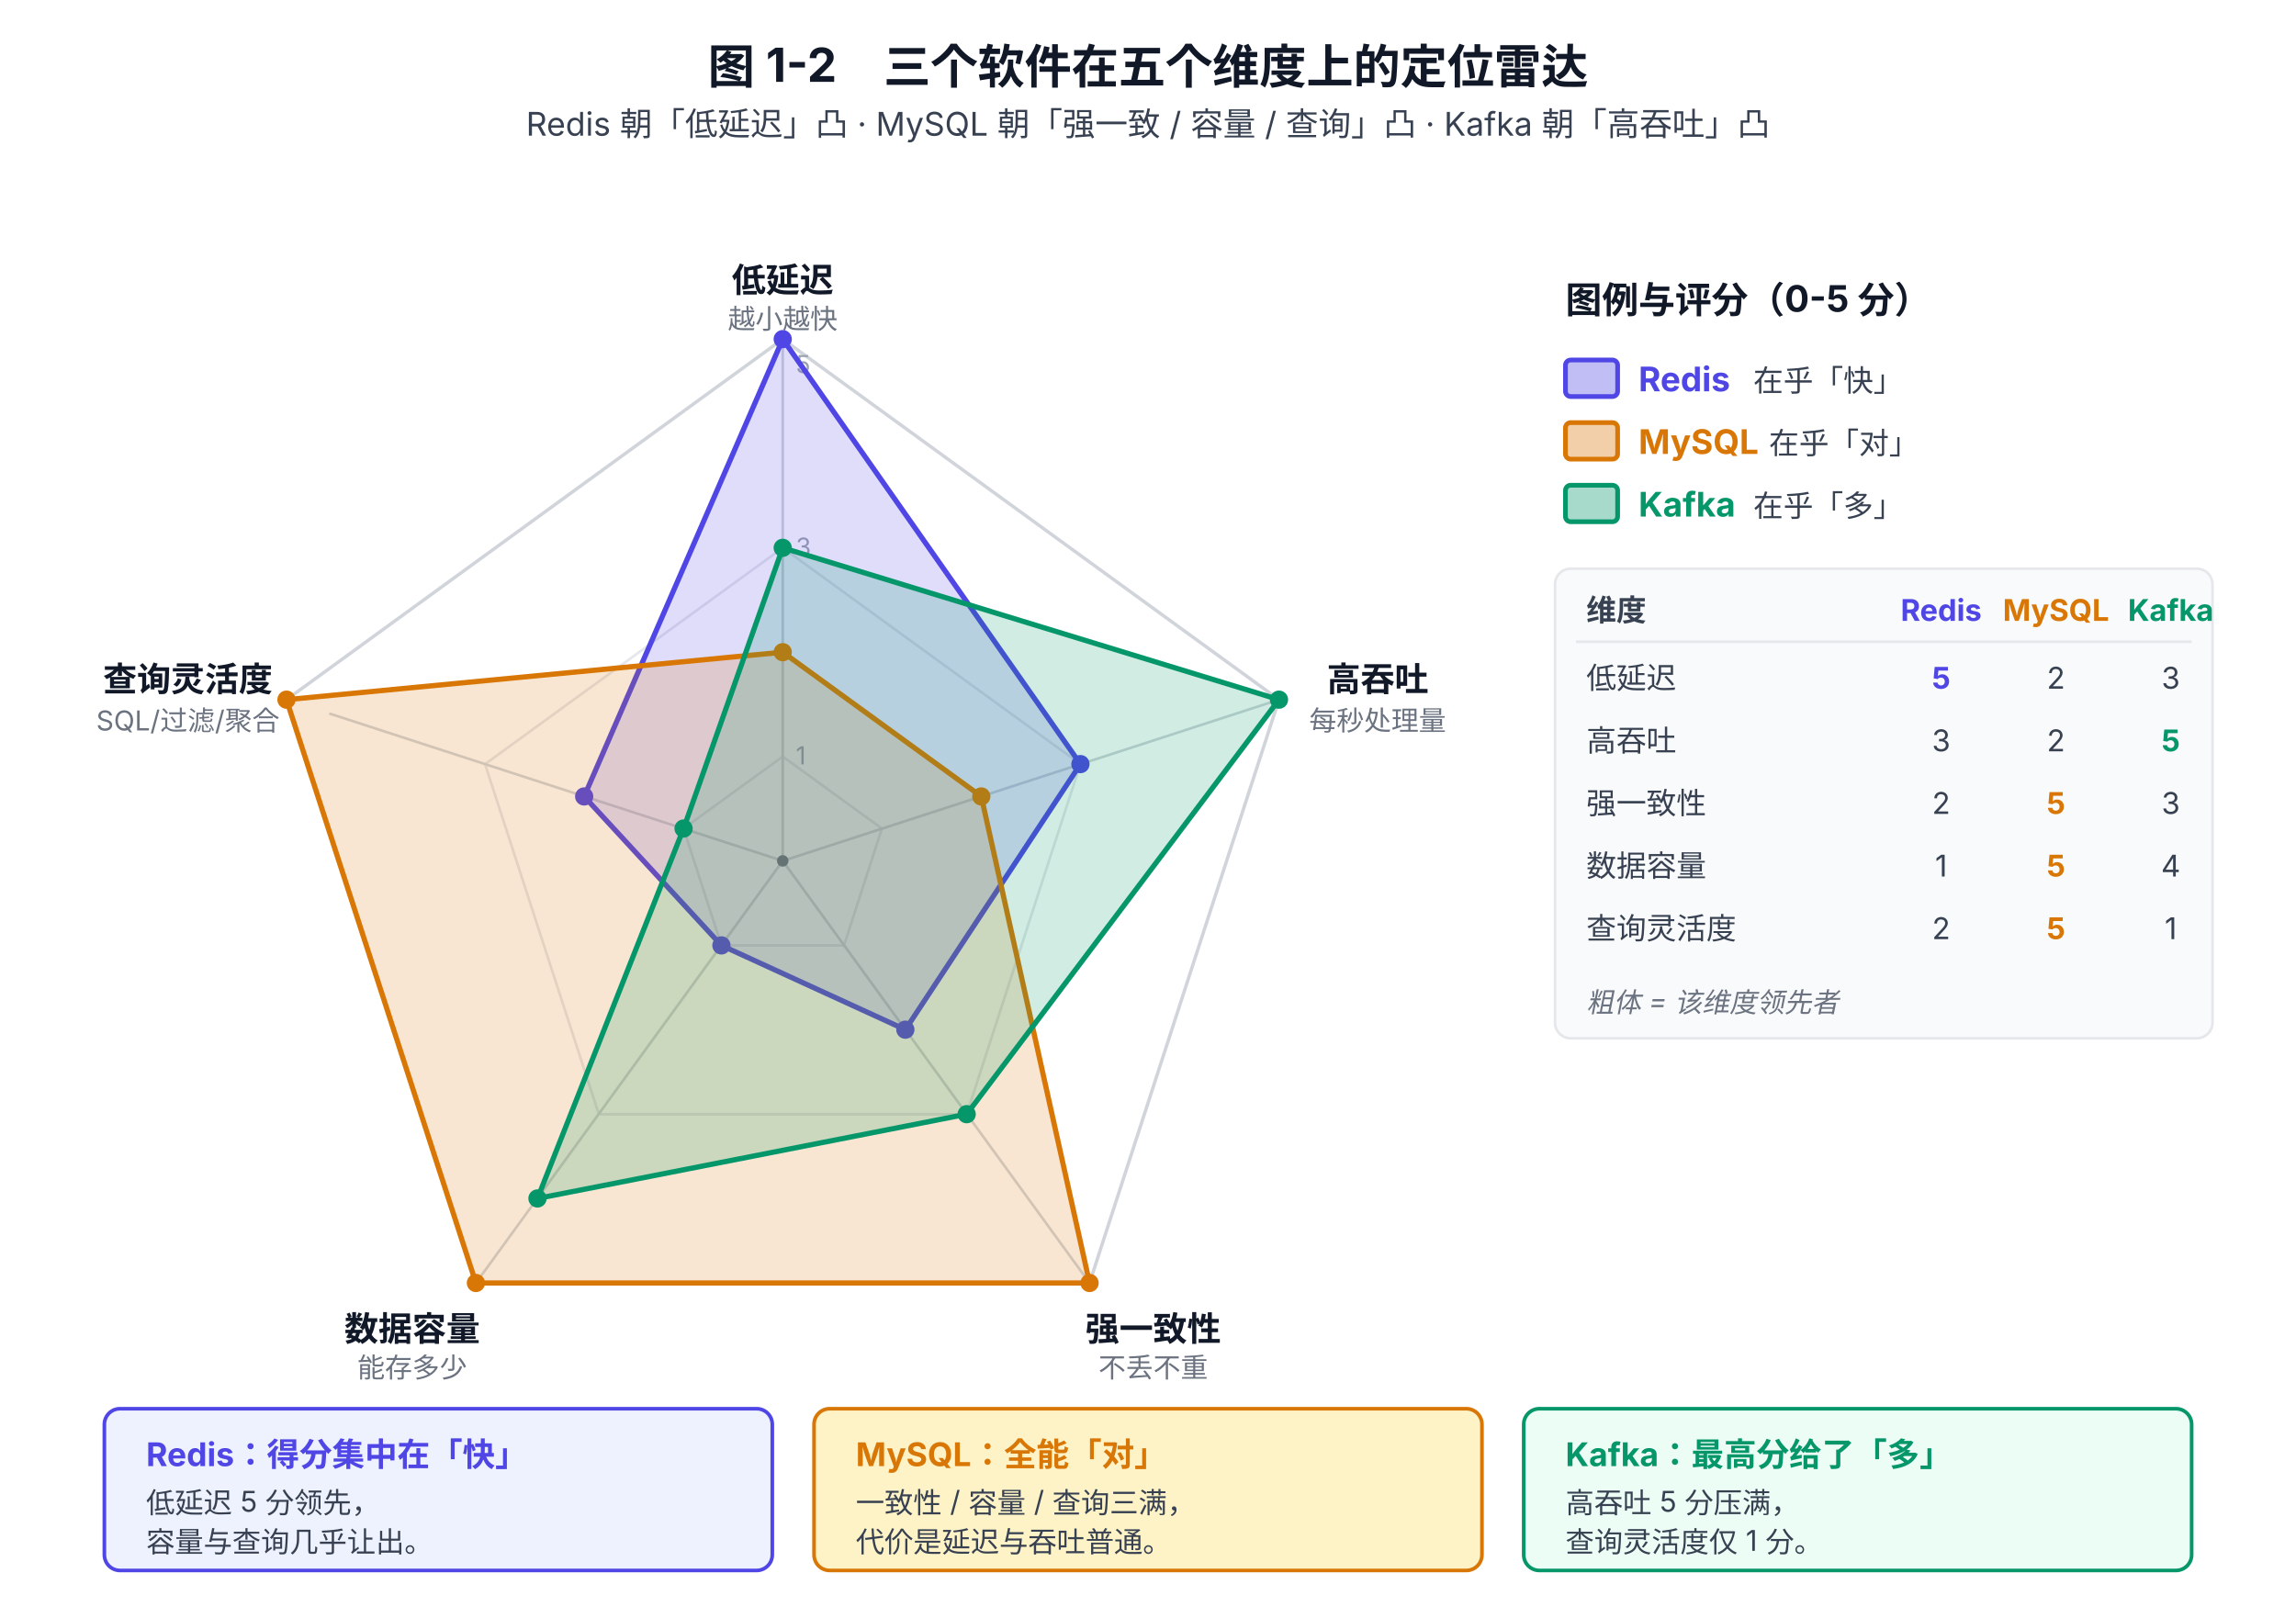
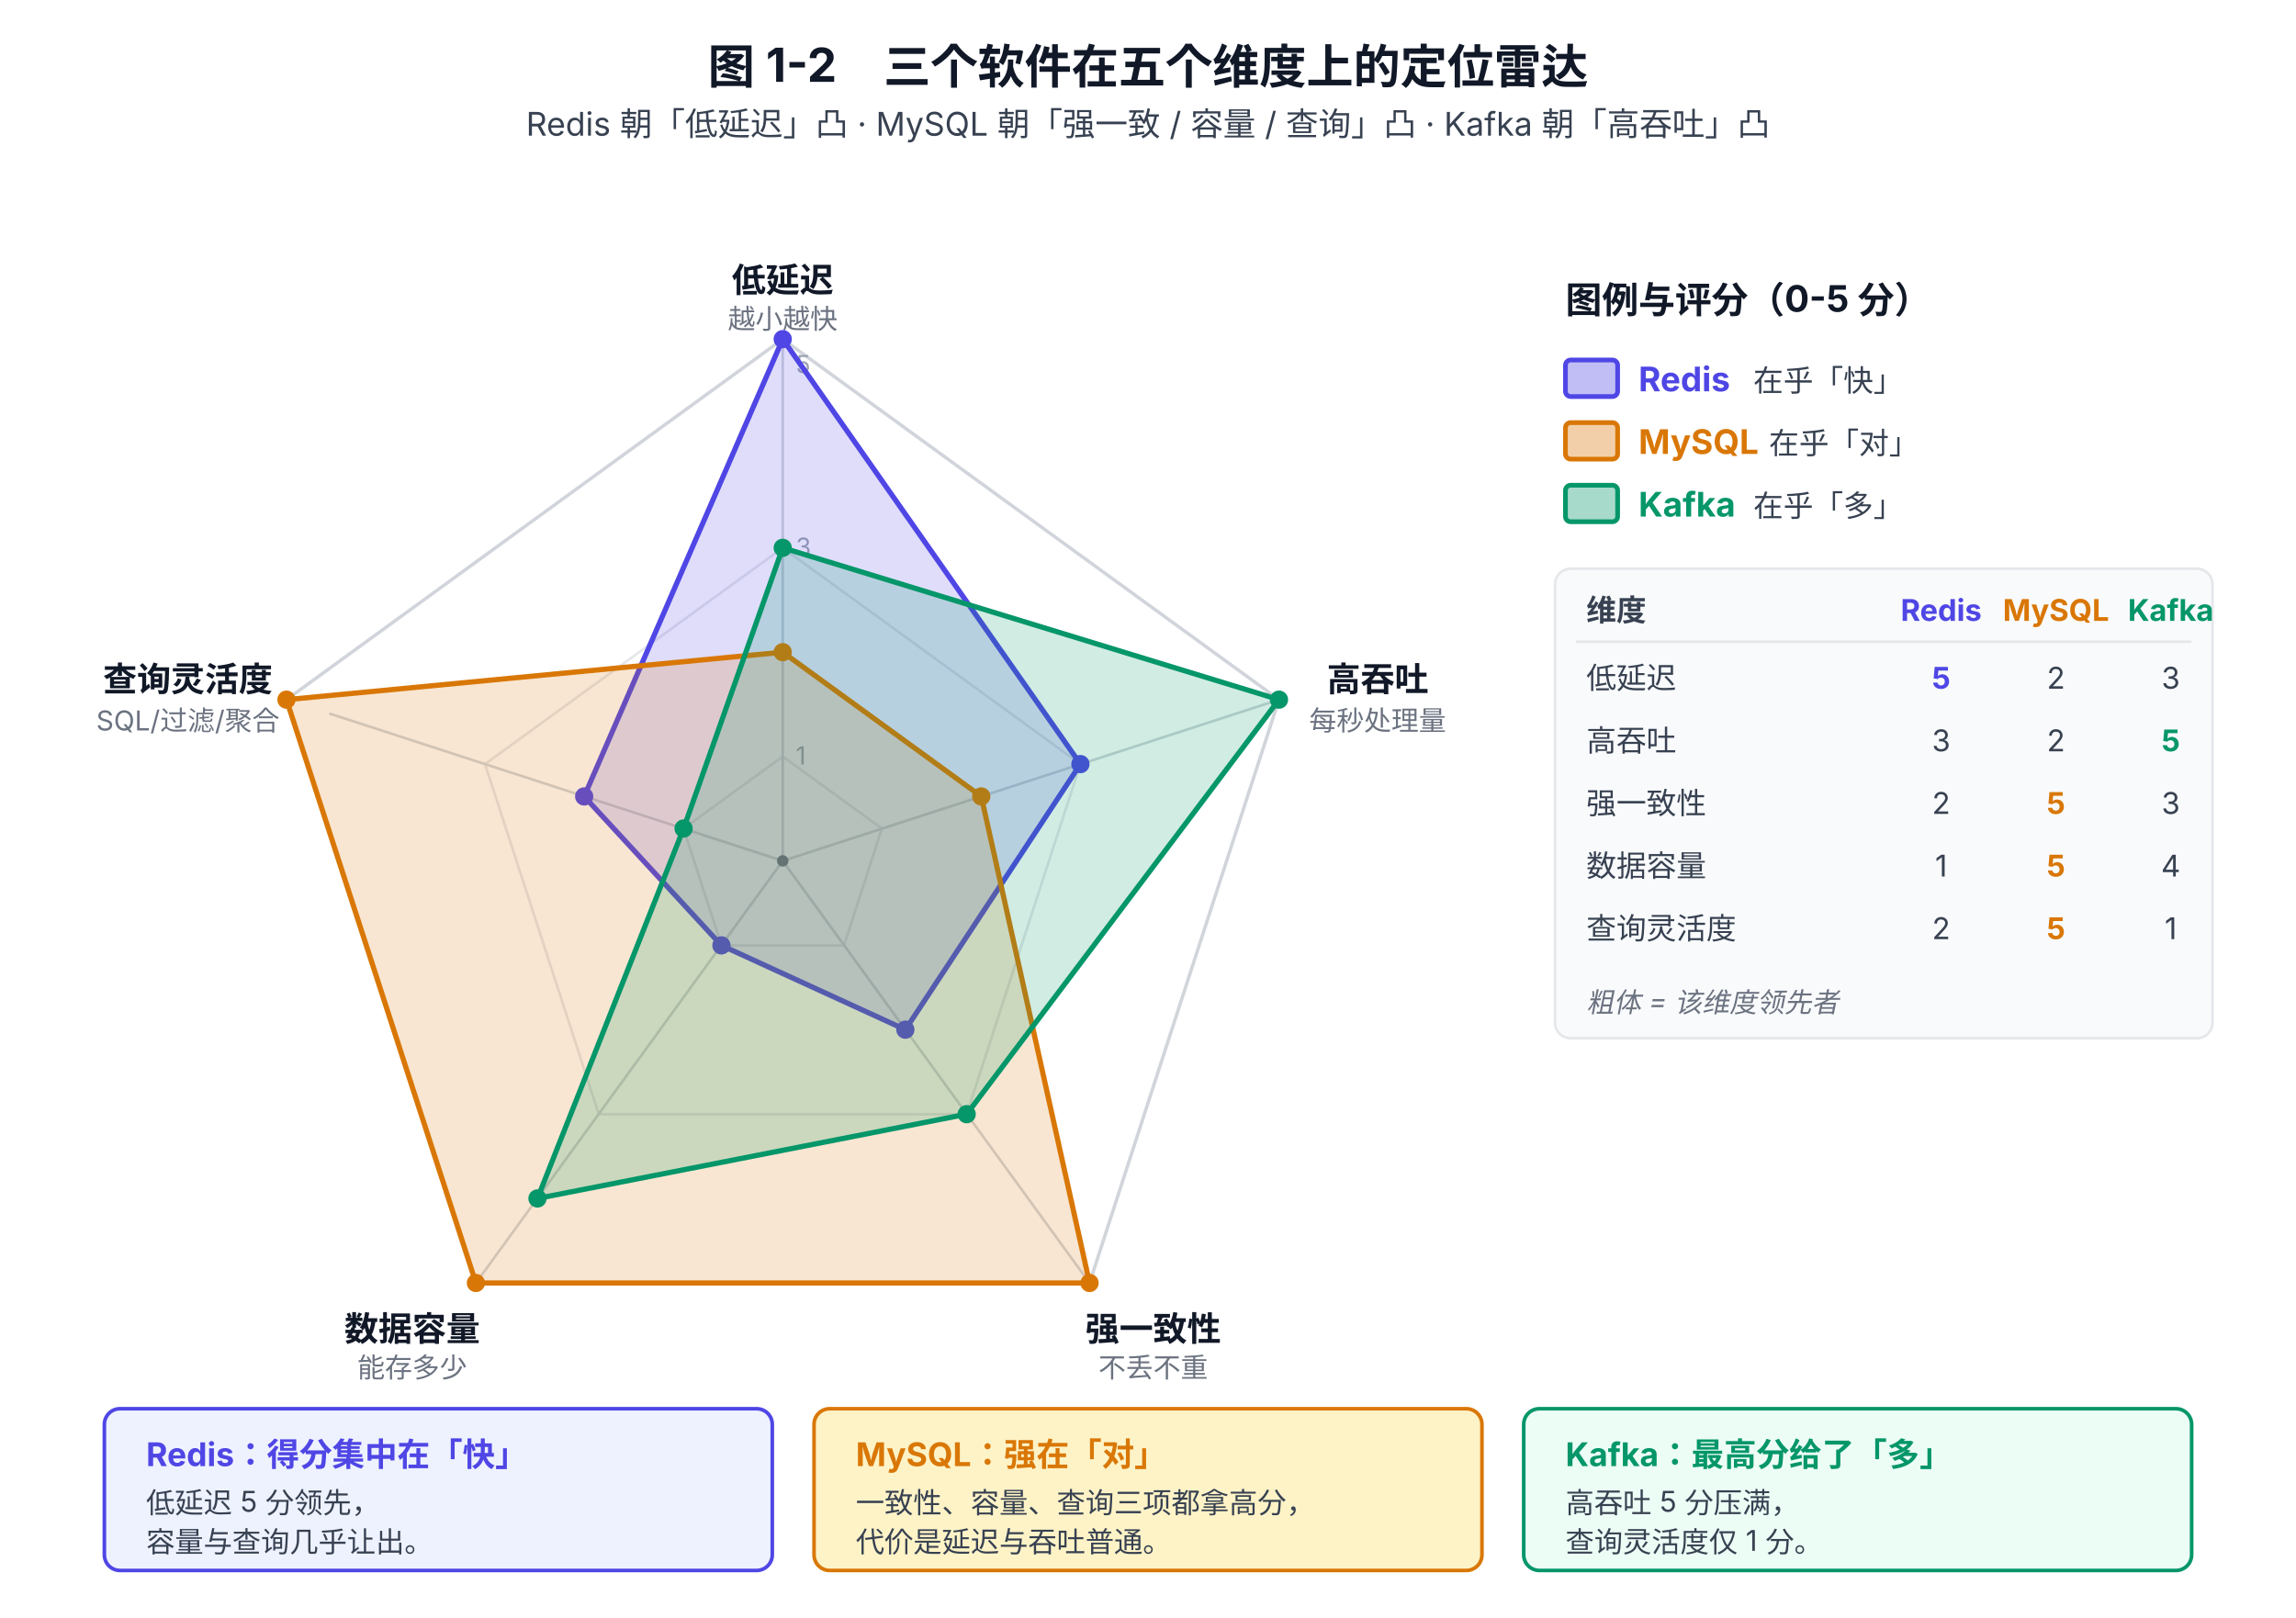
<svg xmlns="http://www.w3.org/2000/svg" viewBox="0 0 880 620" font-family="system-ui, -apple-system, 'PingFang SC', 'Microsoft YaHei', sans-serif">
  <defs>
    <marker id="arrow-1-3" viewBox="0 0 10 10" refX="9" refY="5" markerWidth="7" markerHeight="7" orient="auto-start-reverse">
      <path d="M0,0 L10,5 L0,10 z" fill="#4B5563" />
    </marker>
  </defs>
  <text x="440" y="32" text-anchor="middle" font-size="18" font-weight="700" fill="#111827">图 1-2　三个软件在五个维度上的定位雷达</text>
  <text x="440" y="52" text-anchor="middle" font-size="12.5" fill="#374151">Redis 朝「低延迟」凸 · MySQL 朝「强一致 / 容量 / 查询」凸 · Kafka 朝「高吞吐」凸</text>
  <polygon points="300.0,290.0 338.0,317.6 323.5,362.4 276.5,362.4 262.0,317.6" fill="none" stroke="#E5E7EB" stroke-width="1" />
  <polygon points="300.0,210.0 414.1,292.9 370.5,427.1 229.5,427.1 185.9,292.9" fill="none" stroke="#E5E7EB" stroke-width="1" />
  <polygon points="300.0,130.0 490.2,268.2 417.6,491.8 182.4,491.8 109.8,268.2" fill="none" stroke="#D1D5DB" stroke-width="1.3" />
  <g stroke="#D1D5DB" stroke-width="1">
    <line x1="300" y1="330" x2="300.0" y2="130.0" />
    <line x1="300" y1="330" x2="490.2" y2="268.2" />
    <line x1="300" y1="330" x2="417.6" y2="491.8" />
    <line x1="300" y1="330" x2="182.4" y2="491.8" />
    <line x1="300" y1="330" x2="126.2" y2="273.5" />
  </g>
  <g font-size="9.5" fill="#9CA3AF" text-anchor="start">
    <text x="305" y="293">1</text>
    <text x="305" y="213">3</text>
    <text x="305" y="143">5</text>
  </g>
  <circle cx="300" cy="330" r="2.2" fill="#6B7280" />
  <g font-size="13" font-weight="700" fill="#111827" text-anchor="middle">
    <text x="300.0" y="112">低延迟</text>
    <text x="528" y="265">高吞吐</text>
    <text x="442" y="514">强一致性</text>
    <text x="158" y="514">数据容量</text>
    <text x="72" y="265">查询灵活度</text>
  </g>
  <g font-size="10.5" fill="#6B7280" text-anchor="middle">
    <text x="300.0" y="126">越小越快</text>
    <text x="528" y="280">每秒处理量</text>
    <text x="442" y="528">不丢不重</text>
    <text x="158" y="528">能存多少</text>
    <text x="72" y="280" font-size="10.5" text-anchor="middle">SQL/过滤/聚合</text>
  </g>
  <polygon points="300.0,130.0 414.1,292.9 347.0,394.7 276.5,362.4 223.9,305.3" fill="#4F46E5" fill-opacity="0.18" stroke="#4F46E5" stroke-width="2" />
  <g fill="#4F46E5">
    <circle cx="300.0" cy="130.0" r="3.5" />
    <circle cx="414.1" cy="292.9" r="3.5" />
    <circle cx="347.0" cy="394.7" r="3.5" />
    <circle cx="276.5" cy="362.4" r="3.5" />
    <circle cx="223.9" cy="305.3" r="3.5" />
  </g>
  <polygon points="300.0,250.0 376.1,305.3 417.6,491.8 182.4,491.8 109.8,268.2" fill="#D97706" fill-opacity="0.18" stroke="#D97706" stroke-width="2" />
  <g fill="#D97706">
    <circle cx="300.0" cy="250.0" r="3.5" />
    <circle cx="376.1" cy="305.3" r="3.5" />
    <circle cx="417.6" cy="491.8" r="3.5" />
    <circle cx="182.4" cy="491.8" r="3.5" />
    <circle cx="109.8" cy="268.2" r="3.5" />
  </g>
  <polygon points="300.0,210.0 490.2,268.2 370.5,427.1 206.0,459.4 262.0,317.6" fill="#059669" fill-opacity="0.18" stroke="#059669" stroke-width="2" />
  <g fill="#059669">
    <circle cx="300.0" cy="210.0" r="3.5" />
    <circle cx="490.2" cy="268.2" r="3.5" />
    <circle cx="370.5" cy="427.1" r="3.5" />
    <circle cx="206.0" cy="459.4" r="3.5" />
    <circle cx="262.0" cy="317.6" r="3.5" />
  </g>
  <text x="600" y="120" font-size="14" font-weight="700" fill="#111827">图例与评分（0-5 分）</text>
  <rect x="600" y="138" width="20" height="14" rx="2" fill="#4F46E5" fill-opacity="0.35" stroke="#4F46E5" stroke-width="1.8" />
  <text x="628" y="150" font-size="13" font-weight="700" fill="#4F46E5">Redis</text>
  <text x="672" y="150" font-size="11.5" fill="#374151">在乎「快」</text>
  <rect x="600" y="162" width="20" height="14" rx="2" fill="#D97706" fill-opacity="0.35" stroke="#D97706" stroke-width="1.8" />
  <text x="628" y="174" font-size="13" font-weight="700" fill="#D97706">MySQL</text>
  <text x="678" y="174" font-size="11.5" fill="#374151">在乎「对」</text>
  <rect x="600" y="186" width="20" height="14" rx="2" fill="#059669" fill-opacity="0.35" stroke="#059669" stroke-width="1.8" />
  <text x="628" y="198" font-size="13" font-weight="700" fill="#059669">Kafka</text>
  <text x="672" y="198" font-size="11.5" fill="#374151">在乎「多」</text>
  <rect x="596" y="218" width="252" height="180" rx="6" fill="#F9FAFB" stroke="#E5E7EB" stroke-width="1" />
  <text x="608" y="238" font-size="11.5" font-weight="700" fill="#374151">维度</text>
  <text x="744" y="238" font-size="11.5" font-weight="700" fill="#4F46E5" text-anchor="middle">Redis</text>
  <text x="788" y="238" font-size="11.5" font-weight="700" fill="#D97706" text-anchor="middle">MySQL</text>
  <text x="832" y="238" font-size="11.5" font-weight="700" fill="#059669" text-anchor="middle">Kafka</text>
  <line x1="604" y1="246" x2="840" y2="246" stroke="#E5E7EB" stroke-width="1" />
  <g font-size="11.5" fill="#374151">
    <text x="608" y="264">低延迟</text>
    <text x="744" y="264" text-anchor="middle" font-weight="700" fill="#4F46E5">5</text>
    <text x="788" y="264" text-anchor="middle">2</text>
    <text x="832" y="264" text-anchor="middle">3</text>
    <text x="608" y="288">高吞吐</text>
    <text x="744" y="288" text-anchor="middle">3</text>
    <text x="788" y="288" text-anchor="middle">2</text>
    <text x="832" y="288" text-anchor="middle" font-weight="700" fill="#059669">5</text>
    <text x="608" y="312">强一致性</text>
    <text x="744" y="312" text-anchor="middle">2</text>
    <text x="788" y="312" text-anchor="middle" font-weight="700" fill="#D97706">5</text>
    <text x="832" y="312" text-anchor="middle">3</text>
    <text x="608" y="336">数据容量</text>
    <text x="744" y="336" text-anchor="middle">1</text>
    <text x="788" y="336" text-anchor="middle" font-weight="700" fill="#D97706">5</text>
    <text x="832" y="336" text-anchor="middle">4</text>
    <text x="608" y="360">查询灵活度</text>
    <text x="744" y="360" text-anchor="middle">2</text>
    <text x="788" y="360" text-anchor="middle" font-weight="700" fill="#D97706">5</text>
    <text x="832" y="360" text-anchor="middle">1</text>
    <text x="608" y="388" font-size="10.5" fill="#6B7280" font-style="italic">粗体 = 该维度领先者</text>
  </g>
  <rect x="40" y="540" width="256" height="62" rx="6" fill="#EEF2FF" stroke="#4F46E5" stroke-width="1.4" />
  <text x="56" y="562" font-size="12.5" font-weight="700" fill="#4F46E5">Redis：得分集中在「快」</text>
  <text x="56" y="580" font-size="11" fill="#374151">低延迟 5 分领先，</text>
  <text x="56" y="595" font-size="11" fill="#374151">容量与查询几乎让出。</text>
  <rect x="312" y="540" width="256" height="62" rx="6" fill="#FEF3C7" stroke="#D97706" stroke-width="1.4" />
-   <text x="328" y="562" font-size="12.5" font-weight="700" fill="#D97706">MySQL：全能「对」</text>
-   <text x="328" y="580" font-size="11" fill="#374151">一致性 / 容量 / 查询三满，</text>
+   <text x="328" y="562" font-size="12.5" font-weight="700" fill="#D97706">MySQL：强在「对」</text>
+   <text x="328" y="580" font-size="11" fill="#374151">一致性、容量、查询三项都拿高分，</text>
  <text x="328" y="595" font-size="11" fill="#374151">代价是延迟与吞吐普通。</text>
  <rect x="584" y="540" width="256" height="62" rx="6" fill="#ECFDF5" stroke="#059669" stroke-width="1.4" />
  <text x="600" y="562" font-size="12.5" font-weight="700" fill="#059669">Kafka：最高分给了「多」</text>
  <text x="600" y="580" font-size="11" fill="#374151">高吞吐 5 分压满，</text>
  <text x="600" y="595" font-size="11" fill="#374151">查询灵活度仅 1 分。</text>
</svg>
